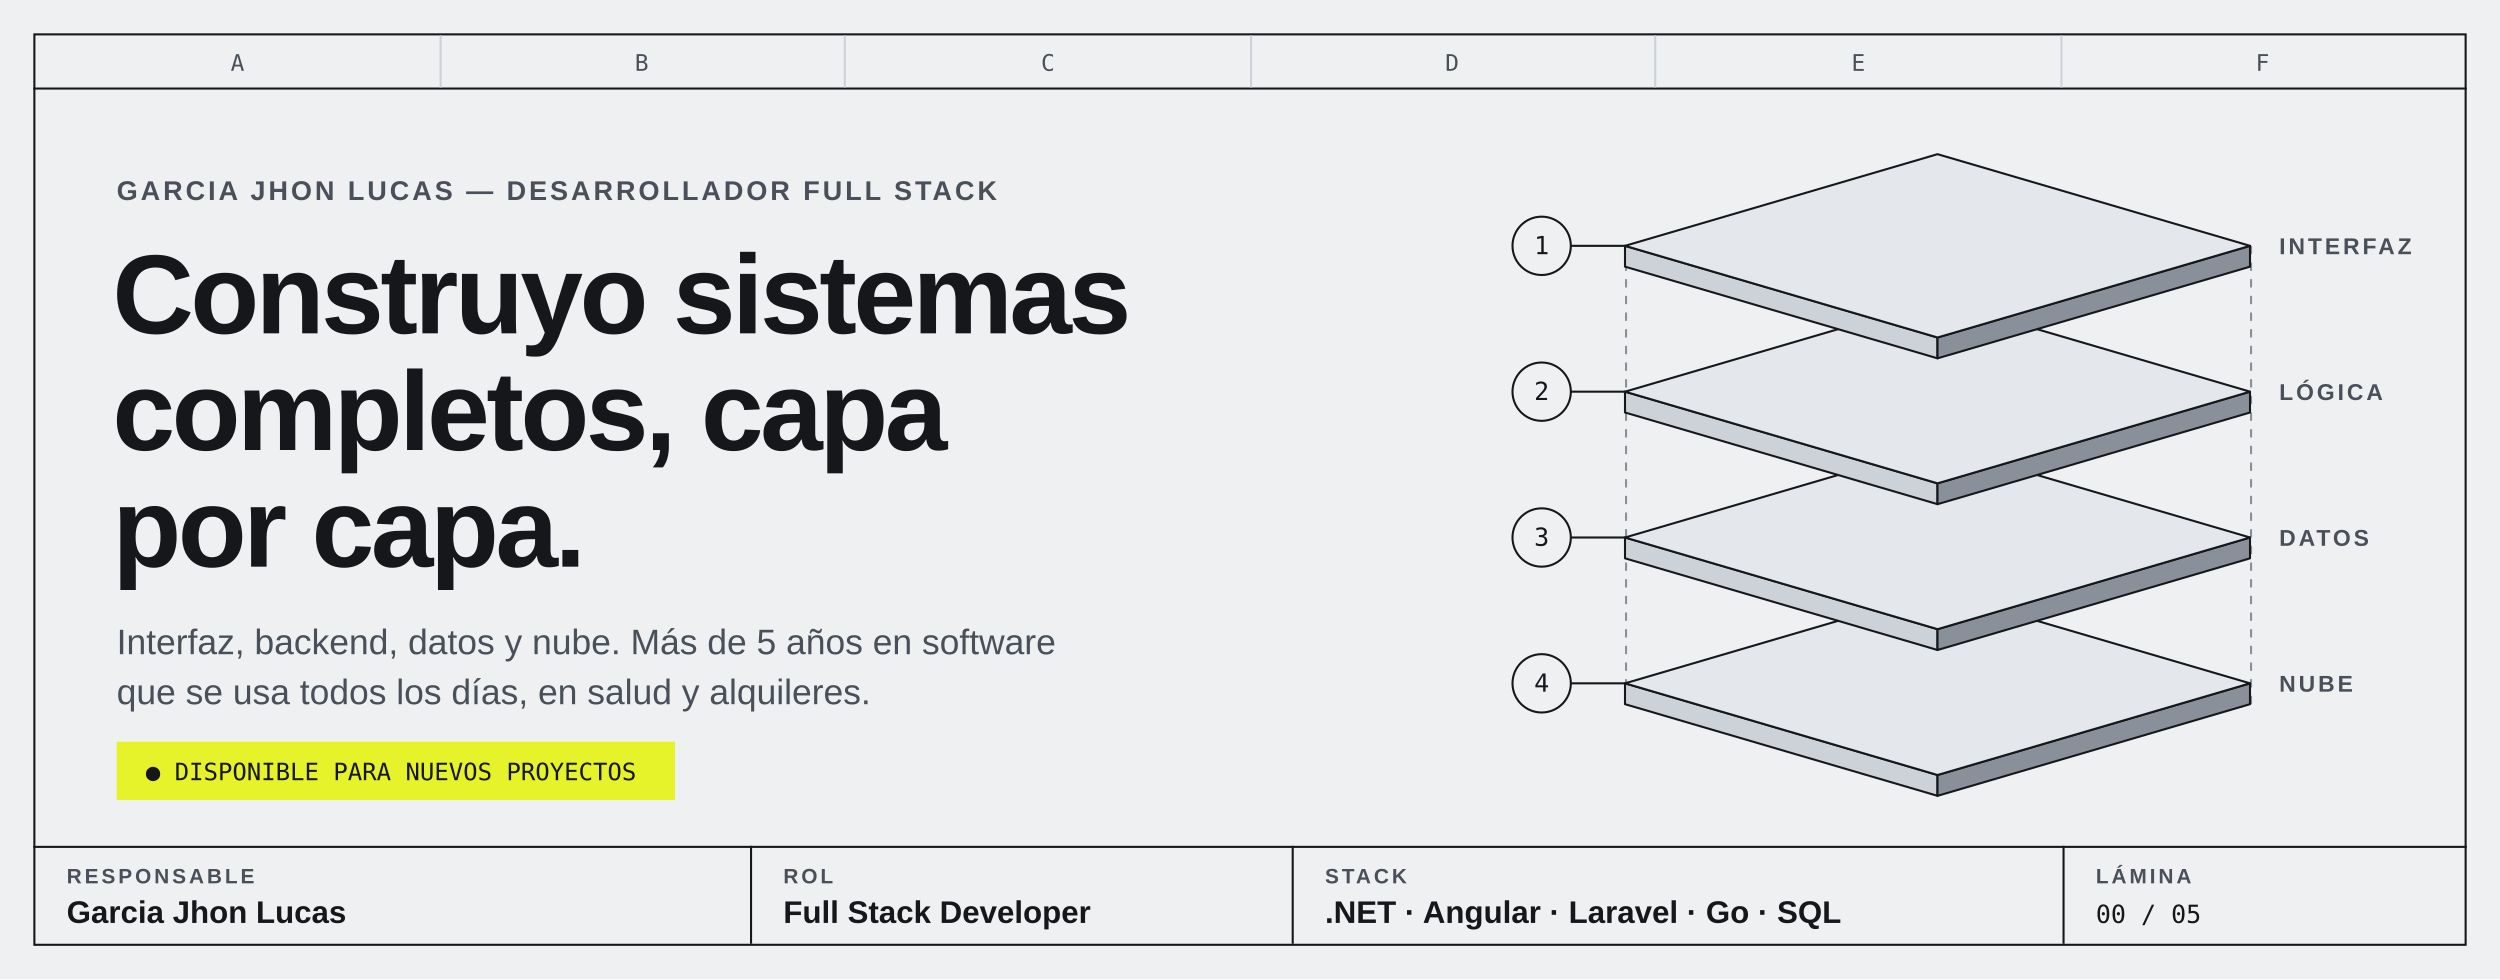
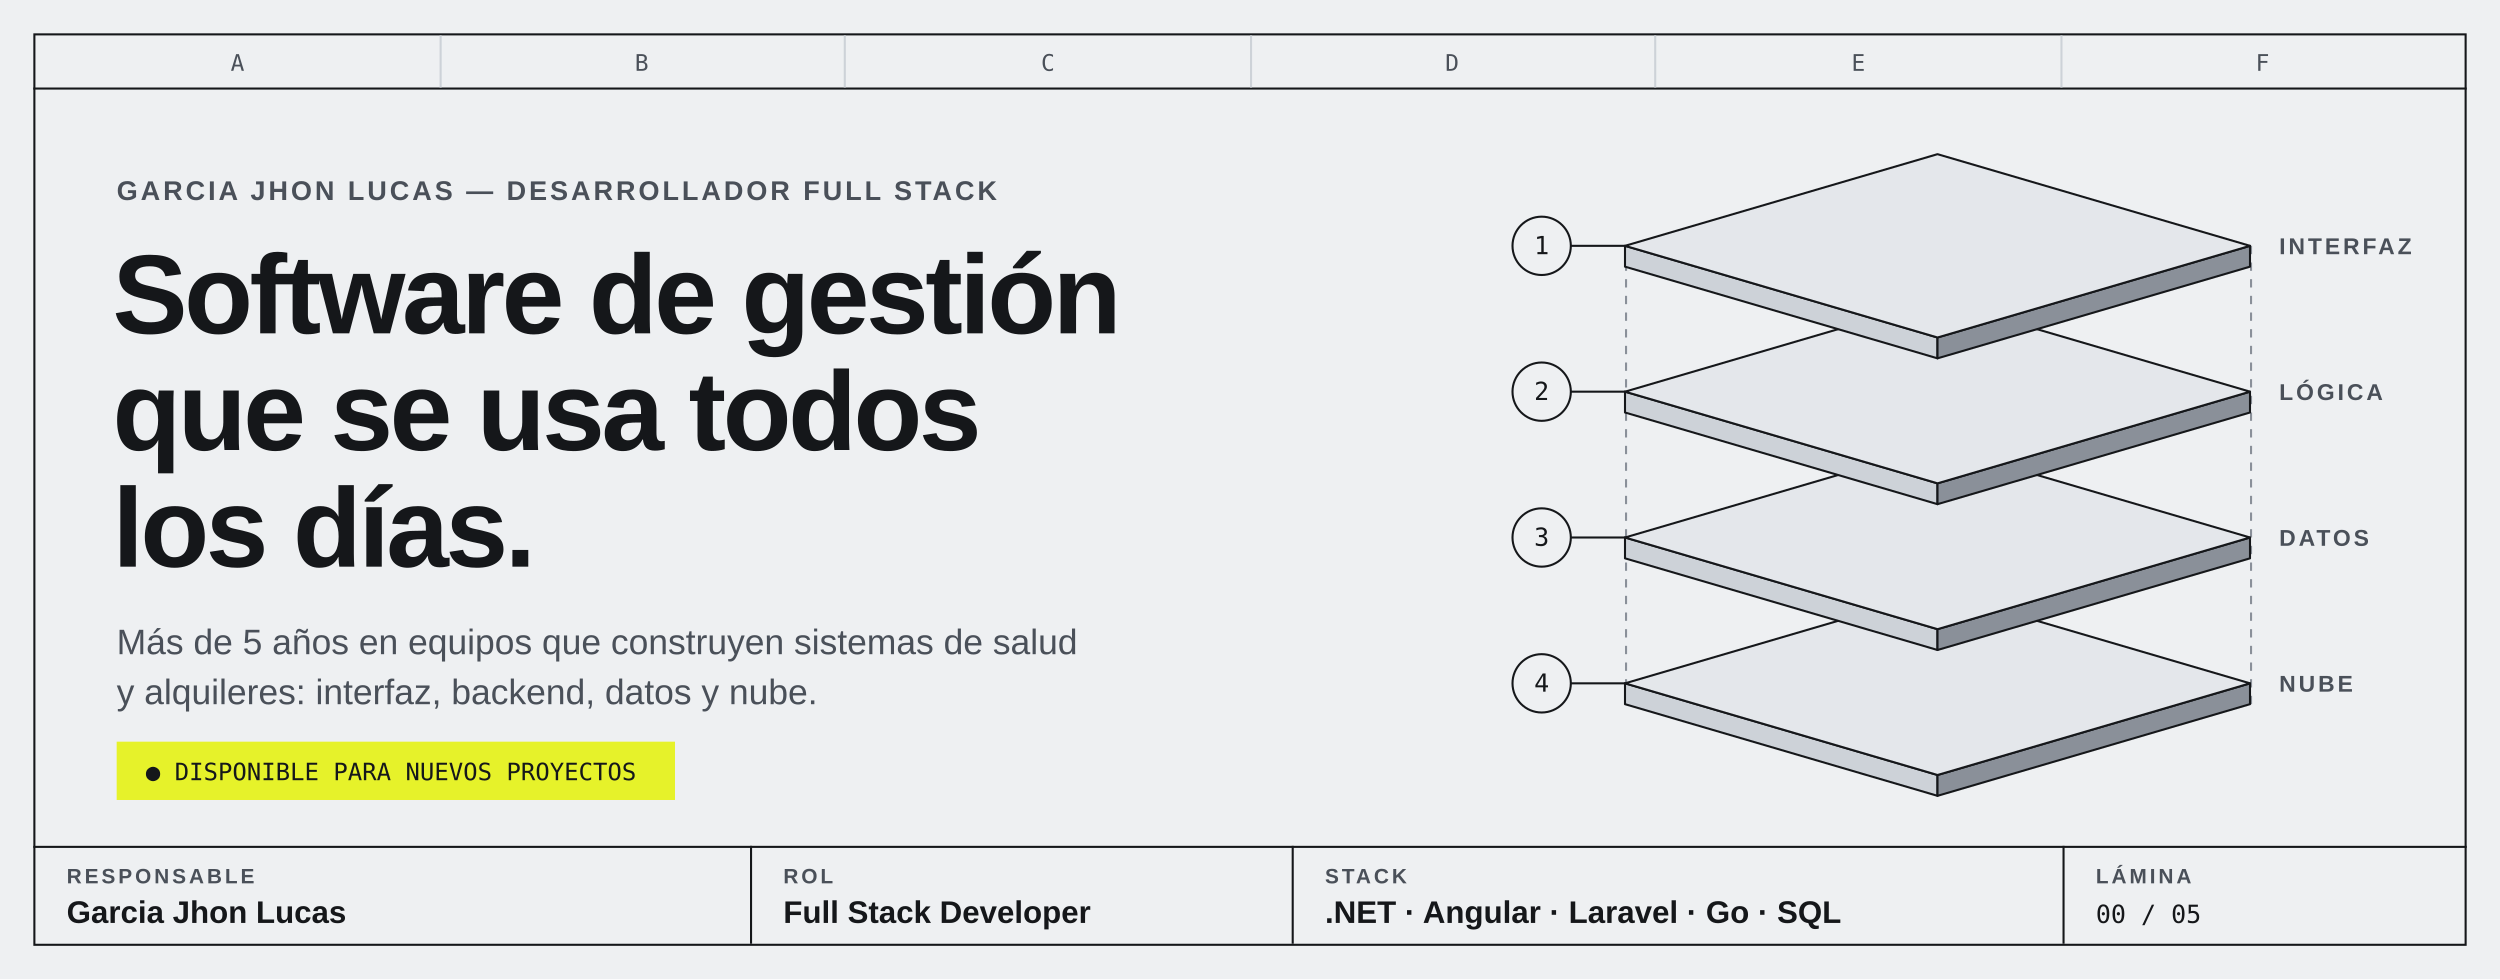
- <svg xmlns="http://www.w3.org/2000/svg" width="1200" height="470" viewBox="0 0 1200 470" role="img" aria-label="Garcia Jhon Lucas, Full Stack Developer. Construyo sistemas completos, capa por capa.">
+ <svg xmlns="http://www.w3.org/2000/svg" width="1200" height="470" viewBox="0 0 1200 470" role="img" aria-label="Garcia Jhon Lucas, Full Stack Developer. Software de gestión que se usa todos los días.">
  <style>
    .sans{font-family:Archivo,'Helvetica Neue',Arial,sans-serif}
    .mono{font-family:'Martian Mono',ui-monospace,Consolas,monospace}
    .lbl{font-family:Archivo,'Arial Narrow','Helvetica Neue',Arial,sans-serif;font-weight:700;letter-spacing:1.4px}
  </style>
  <rect width="1200" height="470" fill="#eef0f2" />
  <rect x="16.5" y="16.5" width="1167" height="437" fill="none" stroke="#15171a" />
  <g class="mono" font-size="11" fill="#4a5059" text-anchor="middle">
    <line x1="16" y1="42.5" x2="1184" y2="42.5" stroke="#15171a" />
    <g stroke="#cdd2d8">
      <line x1="211.5" y1="17" x2="211.5" y2="42" />
      <line x1="405.5" y1="17" x2="405.5" y2="42" />
      <line x1="600.5" y1="17" x2="600.5" y2="42" />
      <line x1="794.5" y1="17" x2="794.5" y2="42" />
      <line x1="989.5" y1="17" x2="989.5" y2="42" />
    </g>
    <text x="114" y="34">A</text>
    <text x="308" y="34">B</text>
    <text x="503" y="34">C</text>
    <text x="697" y="34">D</text>
    <text x="892" y="34">E</text>
    <text x="1086" y="34">F</text>
  </g>
  <text x="56" y="96" class="lbl" font-size="13" fill="#4a5059">GARCIA JHON LUCAS — DESARROLLADOR FULL STACK</text>
  <g class="sans" font-weight="800" font-size="54" letter-spacing="-1.6" fill="#15171a">
-     <text x="54" y="160">Construyo sistemas</text>
-     <text x="54" y="216">completos, capa</text>
-     <text x="54" y="272">por capa.</text>
+     <text x="54" y="160">Software de gestión</text>
+     <text x="54" y="216">que se usa todos</text>
+     <text x="54" y="272">los días.</text>
  </g>
  <g class="sans" font-size="17" fill="#4a5059">
-     <text x="56" y="314">Interfaz, backend, datos y nube. Más de 5 años en software</text>
-     <text x="56" y="338">que se usa todos los días, en salud y alquileres.</text>
+     <text x="56" y="314">Más de 5 años en equipos que construyen sistemas de salud</text>
+     <text x="56" y="338">y alquileres: interfaz, backend, datos y nube.</text>
  </g>
  <rect x="56" y="356" width="268" height="28" fill="#e6f22a" />
  <text x="70" y="374.5" class="mono" font-size="11.5" fill="#15171a">● DISPONIBLE PARA NUEVOS PROYECTOS</text>
  <g stroke="#8a9099" stroke-dasharray="4 4" fill="none">
    <line x1="780.5" y1="118" x2="780.5" y2="338" />
    <line x1="1080.5" y1="118" x2="1080.5" y2="338" />
    <line x1="930.5" y1="162" x2="930.5" y2="382" />
  </g>
  <g stroke="#15171a" stroke-linejoin="round">
    <g transform="translate(0,328)">
      <polygon points="780,0 930,44 930,54 780,10" fill="#cdd2d8" />
      <polygon points="930,44 1080,0 1080,10 930,54" fill="#8a9099" />
      <polygon points="780,0 930,-44 1080,0 930,44" fill="#e4e7eb" />
    </g>
    <g transform="translate(0,258)">
      <polygon points="780,0 930,44 930,54 780,10" fill="#cdd2d8" />
      <polygon points="930,44 1080,0 1080,10 930,54" fill="#8a9099" />
      <polygon points="780,0 930,-44 1080,0 930,44" fill="#e4e7eb" />
    </g>
    <g transform="translate(0,188)">
      <polygon points="780,0 930,44 930,54 780,10" fill="#cdd2d8" />
      <polygon points="930,44 1080,0 1080,10 930,54" fill="#8a9099" />
      <polygon points="780,0 930,-44 1080,0 930,44" fill="#e4e7eb" />
    </g>
    <g transform="translate(0,118)">
      <polygon points="780,0 930,44 930,54 780,10" fill="#cdd2d8" />
      <polygon points="930,44 1080,0 1080,10 930,54" fill="#8a9099" />
      <polygon points="780,0 930,-44 1080,0 930,44" fill="#e4e7eb" />
    </g>
  </g>
  <g stroke="#15171a" fill="#eef0f2">
    <line x1="754" y1="118" x2="780" y2="118" />
    <circle cx="740" cy="118" r="14" />
    <line x1="754" y1="188" x2="780" y2="188" />
    <circle cx="740" cy="188" r="14" />
    <line x1="754" y1="258" x2="780" y2="258" />
    <circle cx="740" cy="258" r="14" />
    <line x1="754" y1="328" x2="780" y2="328" />
    <circle cx="740" cy="328" r="14" />
  </g>
  <g class="mono" font-size="12" fill="#15171a" text-anchor="middle">
    <text x="740" y="122">1</text>
    <text x="740" y="192">2</text>
    <text x="740" y="262">3</text>
    <text x="740" y="332">4</text>
  </g>
  <g class="lbl" font-size="11" fill="#4a5059">
    <text x="1094" y="122">INTERFAZ</text>
    <text x="1094" y="192">LÓGICA</text>
    <text x="1094" y="262">DATOS</text>
    <text x="1094" y="332">NUBE</text>
  </g>
  <line x1="16" y1="406.5" x2="1184" y2="406.5" stroke="#15171a" />
  <g stroke="#15171a">
    <line x1="360.5" y1="406" x2="360.5" y2="453" />
    <line x1="620.5" y1="406" x2="620.5" y2="453" />
    <line x1="990.5" y1="406" x2="990.5" y2="453" />
  </g>
  <g class="lbl" font-size="10" fill="#4a5059">
    <text x="32" y="424">RESPONSABLE</text>
    <text x="376" y="424">ROL</text>
    <text x="636" y="424">STACK</text>
    <text x="1006" y="424">LÁMINA</text>
  </g>
  <g class="sans" font-weight="700" font-size="15" fill="#15171a">
    <text x="32" y="443">Garcia Jhon Lucas</text>
    <text x="376" y="443">Full Stack Developer</text>
    <text x="636" y="443">.NET · Angular · Laravel · Go · SQL</text>
  </g>
  <text x="1006" y="443" class="mono" font-size="12" fill="#15171a">00 / 05</text>
</svg>
